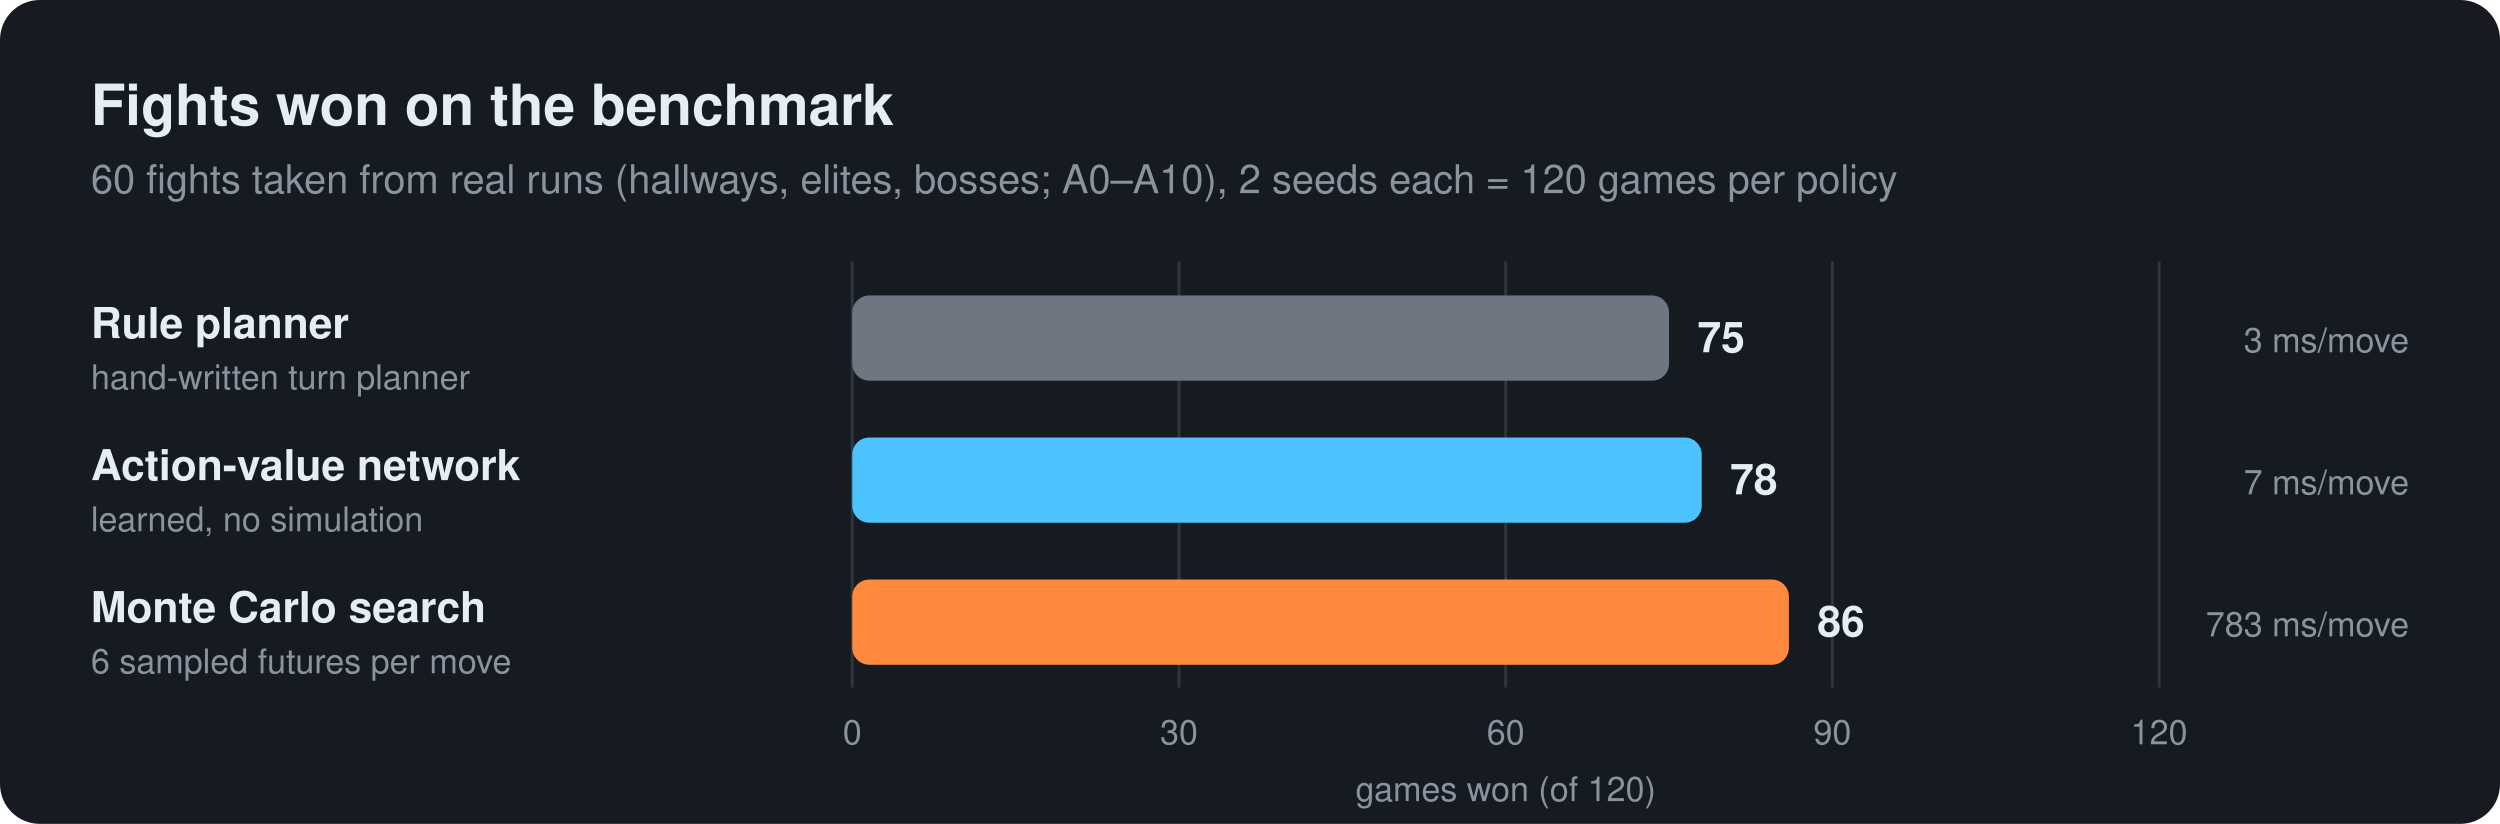
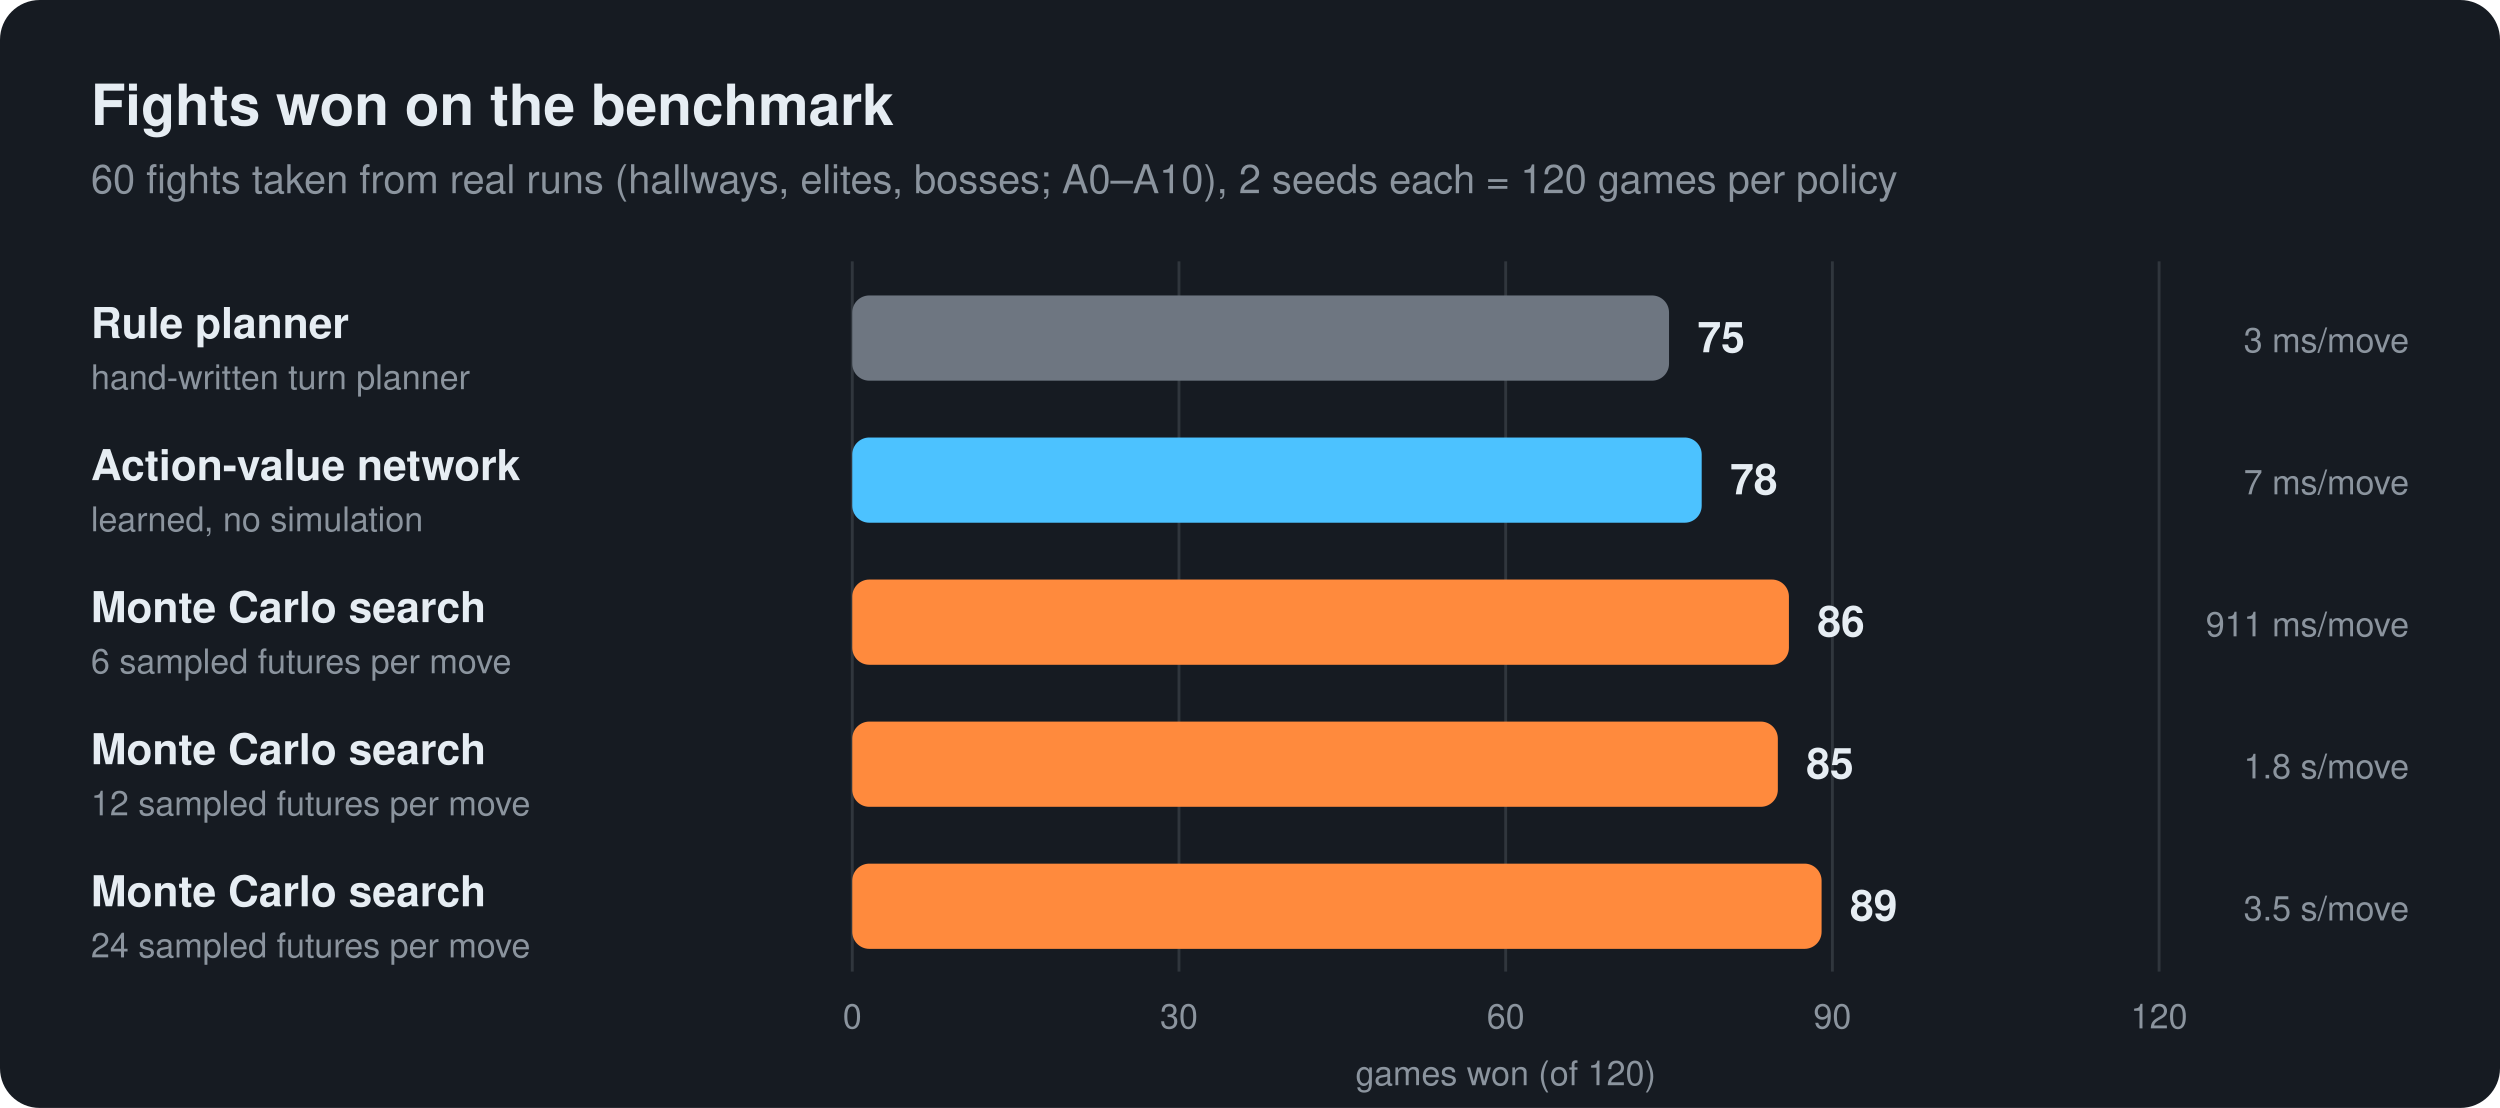
- <svg xmlns="http://www.w3.org/2000/svg" viewBox="0 0 880 290" width="880" height="290" role="img" aria-label="Benchmark wins out of 120: Rule planner (planner) 75, Action-value network (qpolicy) 78, Monte Carlo search (mc6) 86">
-   <rect width="880" height="290" rx="14" fill="#161b22" />
+ <svg xmlns="http://www.w3.org/2000/svg" viewBox="0 0 880 390" width="880" height="390" role="img" aria-label="Benchmark wins out of 120: Rule planner (planner) 75, Action-value network (qpolicy) 78, Monte Carlo search (mc6) 86, Monte Carlo search (mc12) 85, Monte Carlo search (mc24) 89">
+   <rect width="880" height="390" rx="14" fill="#161b22" />
  <text x="32" y="44" font-family="ui-sans-serif, -apple-system, BlinkMacSystemFont, 'Segoe UI', Helvetica, Arial, sans-serif" font-size="20" font-weight="700" fill="#e6edf3">Fights won on the benchmark</text>
  <text x="32" y="68" font-family="ui-sans-serif, -apple-system, BlinkMacSystemFont, 'Segoe UI', Helvetica, Arial, sans-serif" font-size="14" fill="#8b949e">60 fights taken from real runs (hallways, elites, bosses; A0–A10), 2 seeds each = 120 games per policy</text>
-   <line x1="300.0" y1="92" x2="300.0" y2="242" stroke="#30363d" stroke-width="1" />
-   <text x="300.0" y="262" font-family="ui-sans-serif, -apple-system, BlinkMacSystemFont, 'Segoe UI', Helvetica, Arial, sans-serif" font-size="12" text-anchor="middle" fill="#8b949e">0</text>
-   <line x1="415.0" y1="92" x2="415.0" y2="242" stroke="#30363d" stroke-width="1" />
-   <text x="415.0" y="262" font-family="ui-sans-serif, -apple-system, BlinkMacSystemFont, 'Segoe UI', Helvetica, Arial, sans-serif" font-size="12" text-anchor="middle" fill="#8b949e">30</text>
-   <line x1="530.0" y1="92" x2="530.0" y2="242" stroke="#30363d" stroke-width="1" />
-   <text x="530.0" y="262" font-family="ui-sans-serif, -apple-system, BlinkMacSystemFont, 'Segoe UI', Helvetica, Arial, sans-serif" font-size="12" text-anchor="middle" fill="#8b949e">60</text>
-   <line x1="645.0" y1="92" x2="645.0" y2="242" stroke="#30363d" stroke-width="1" />
-   <text x="645.0" y="262" font-family="ui-sans-serif, -apple-system, BlinkMacSystemFont, 'Segoe UI', Helvetica, Arial, sans-serif" font-size="12" text-anchor="middle" fill="#8b949e">90</text>
-   <line x1="760.0" y1="92" x2="760.0" y2="242" stroke="#30363d" stroke-width="1" />
-   <text x="760.0" y="262" font-family="ui-sans-serif, -apple-system, BlinkMacSystemFont, 'Segoe UI', Helvetica, Arial, sans-serif" font-size="12" text-anchor="middle" fill="#8b949e">120</text>
+   <line x1="300.0" y1="92" x2="300.0" y2="342" stroke="#30363d" stroke-width="1" />
+   <text x="300.0" y="362" font-family="ui-sans-serif, -apple-system, BlinkMacSystemFont, 'Segoe UI', Helvetica, Arial, sans-serif" font-size="12" text-anchor="middle" fill="#8b949e">0</text>
+   <line x1="415.0" y1="92" x2="415.0" y2="342" stroke="#30363d" stroke-width="1" />
+   <text x="415.0" y="362" font-family="ui-sans-serif, -apple-system, BlinkMacSystemFont, 'Segoe UI', Helvetica, Arial, sans-serif" font-size="12" text-anchor="middle" fill="#8b949e">30</text>
+   <line x1="530.0" y1="92" x2="530.0" y2="342" stroke="#30363d" stroke-width="1" />
+   <text x="530.0" y="362" font-family="ui-sans-serif, -apple-system, BlinkMacSystemFont, 'Segoe UI', Helvetica, Arial, sans-serif" font-size="12" text-anchor="middle" fill="#8b949e">60</text>
+   <line x1="645.0" y1="92" x2="645.0" y2="342" stroke="#30363d" stroke-width="1" />
+   <text x="645.0" y="362" font-family="ui-sans-serif, -apple-system, BlinkMacSystemFont, 'Segoe UI', Helvetica, Arial, sans-serif" font-size="12" text-anchor="middle" fill="#8b949e">90</text>
+   <line x1="760.0" y1="92" x2="760.0" y2="342" stroke="#30363d" stroke-width="1" />
+   <text x="760.0" y="362" font-family="ui-sans-serif, -apple-system, BlinkMacSystemFont, 'Segoe UI', Helvetica, Arial, sans-serif" font-size="12" text-anchor="middle" fill="#8b949e">120</text>
  <text x="32" y="119" font-family="ui-sans-serif, -apple-system, BlinkMacSystemFont, 'Segoe UI', Helvetica, Arial, sans-serif" font-size="15" font-weight="600" fill="#e6edf3">Rule planner</text>
  <text x="32" y="137" font-family="ui-sans-serif, -apple-system, BlinkMacSystemFont, 'Segoe UI', Helvetica, Arial, sans-serif" font-size="12" fill="#8b949e">hand-written turn planner</text>
  <rect x="300" y="104" width="287.5" height="30" rx="6" fill="#6e7681" />
  <text x="597.5" y="124" font-family="ui-sans-serif, -apple-system, BlinkMacSystemFont, 'Segoe UI', Helvetica, Arial, sans-serif" font-size="15" font-weight="700" fill="#e6edf3">75</text>
  <text x="848" y="124" font-family="ui-sans-serif, -apple-system, BlinkMacSystemFont, 'Segoe UI', Helvetica, Arial, sans-serif" font-size="12" text-anchor="end" fill="#8b949e">3 ms/move</text>
  <text x="32" y="169" font-family="ui-sans-serif, -apple-system, BlinkMacSystemFont, 'Segoe UI', Helvetica, Arial, sans-serif" font-size="15" font-weight="600" fill="#e6edf3">Action-value network</text>
  <text x="32" y="187" font-family="ui-sans-serif, -apple-system, BlinkMacSystemFont, 'Segoe UI', Helvetica, Arial, sans-serif" font-size="12" fill="#8b949e">learned, no simulation</text>
  <rect x="300" y="154" width="299.0" height="30" rx="6" fill="#4cc2ff" />
  <text x="609.0" y="174" font-family="ui-sans-serif, -apple-system, BlinkMacSystemFont, 'Segoe UI', Helvetica, Arial, sans-serif" font-size="15" font-weight="700" fill="#e6edf3">78</text>
  <text x="848" y="174" font-family="ui-sans-serif, -apple-system, BlinkMacSystemFont, 'Segoe UI', Helvetica, Arial, sans-serif" font-size="12" text-anchor="end" fill="#8b949e">7 ms/move</text>
  <text x="32" y="219" font-family="ui-sans-serif, -apple-system, BlinkMacSystemFont, 'Segoe UI', Helvetica, Arial, sans-serif" font-size="15" font-weight="600" fill="#e6edf3">Monte Carlo search</text>
  <text x="32" y="237" font-family="ui-sans-serif, -apple-system, BlinkMacSystemFont, 'Segoe UI', Helvetica, Arial, sans-serif" font-size="12" fill="#8b949e">6 sampled futures per move</text>
  <rect x="300" y="204" width="329.7" height="30" rx="6" fill="#ff8a3d" />
  <text x="639.7" y="224" font-family="ui-sans-serif, -apple-system, BlinkMacSystemFont, 'Segoe UI', Helvetica, Arial, sans-serif" font-size="15" font-weight="700" fill="#e6edf3">86</text>
-   <text x="848" y="224" font-family="ui-sans-serif, -apple-system, BlinkMacSystemFont, 'Segoe UI', Helvetica, Arial, sans-serif" font-size="12" text-anchor="end" fill="#8b949e">783 ms/move</text>
-   <text x="530" y="282" font-family="ui-sans-serif, -apple-system, BlinkMacSystemFont, 'Segoe UI', Helvetica, Arial, sans-serif" font-size="12" text-anchor="middle" fill="#8b949e">games won (of 120)</text>
+   <text x="848" y="224" font-family="ui-sans-serif, -apple-system, BlinkMacSystemFont, 'Segoe UI', Helvetica, Arial, sans-serif" font-size="12" text-anchor="end" fill="#8b949e">911 ms/move</text>
+   <text x="32" y="269" font-family="ui-sans-serif, -apple-system, BlinkMacSystemFont, 'Segoe UI', Helvetica, Arial, sans-serif" font-size="15" font-weight="600" fill="#e6edf3">Monte Carlo search</text>
+   <text x="32" y="287" font-family="ui-sans-serif, -apple-system, BlinkMacSystemFont, 'Segoe UI', Helvetica, Arial, sans-serif" font-size="12" fill="#8b949e">12 sampled futures per move</text>
+   <rect x="300" y="254" width="325.8" height="30" rx="6" fill="#ff8a3d" />
+   <text x="635.8" y="274" font-family="ui-sans-serif, -apple-system, BlinkMacSystemFont, 'Segoe UI', Helvetica, Arial, sans-serif" font-size="15" font-weight="700" fill="#e6edf3">85</text>
+   <text x="848" y="274" font-family="ui-sans-serif, -apple-system, BlinkMacSystemFont, 'Segoe UI', Helvetica, Arial, sans-serif" font-size="12" text-anchor="end" fill="#8b949e">1.8 s/move</text>
+   <text x="32" y="319" font-family="ui-sans-serif, -apple-system, BlinkMacSystemFont, 'Segoe UI', Helvetica, Arial, sans-serif" font-size="15" font-weight="600" fill="#e6edf3">Monte Carlo search</text>
+   <text x="32" y="337" font-family="ui-sans-serif, -apple-system, BlinkMacSystemFont, 'Segoe UI', Helvetica, Arial, sans-serif" font-size="12" fill="#8b949e">24 sampled futures per move</text>
+   <rect x="300" y="304" width="341.2" height="30" rx="6" fill="#ff8a3d" />
+   <text x="651.2" y="324" font-family="ui-sans-serif, -apple-system, BlinkMacSystemFont, 'Segoe UI', Helvetica, Arial, sans-serif" font-size="15" font-weight="700" fill="#e6edf3">89</text>
+   <text x="848" y="324" font-family="ui-sans-serif, -apple-system, BlinkMacSystemFont, 'Segoe UI', Helvetica, Arial, sans-serif" font-size="12" text-anchor="end" fill="#8b949e">3.5 s/move</text>
+   <text x="530" y="382" font-family="ui-sans-serif, -apple-system, BlinkMacSystemFont, 'Segoe UI', Helvetica, Arial, sans-serif" font-size="12" text-anchor="middle" fill="#8b949e">games won (of 120)</text>
</svg>
